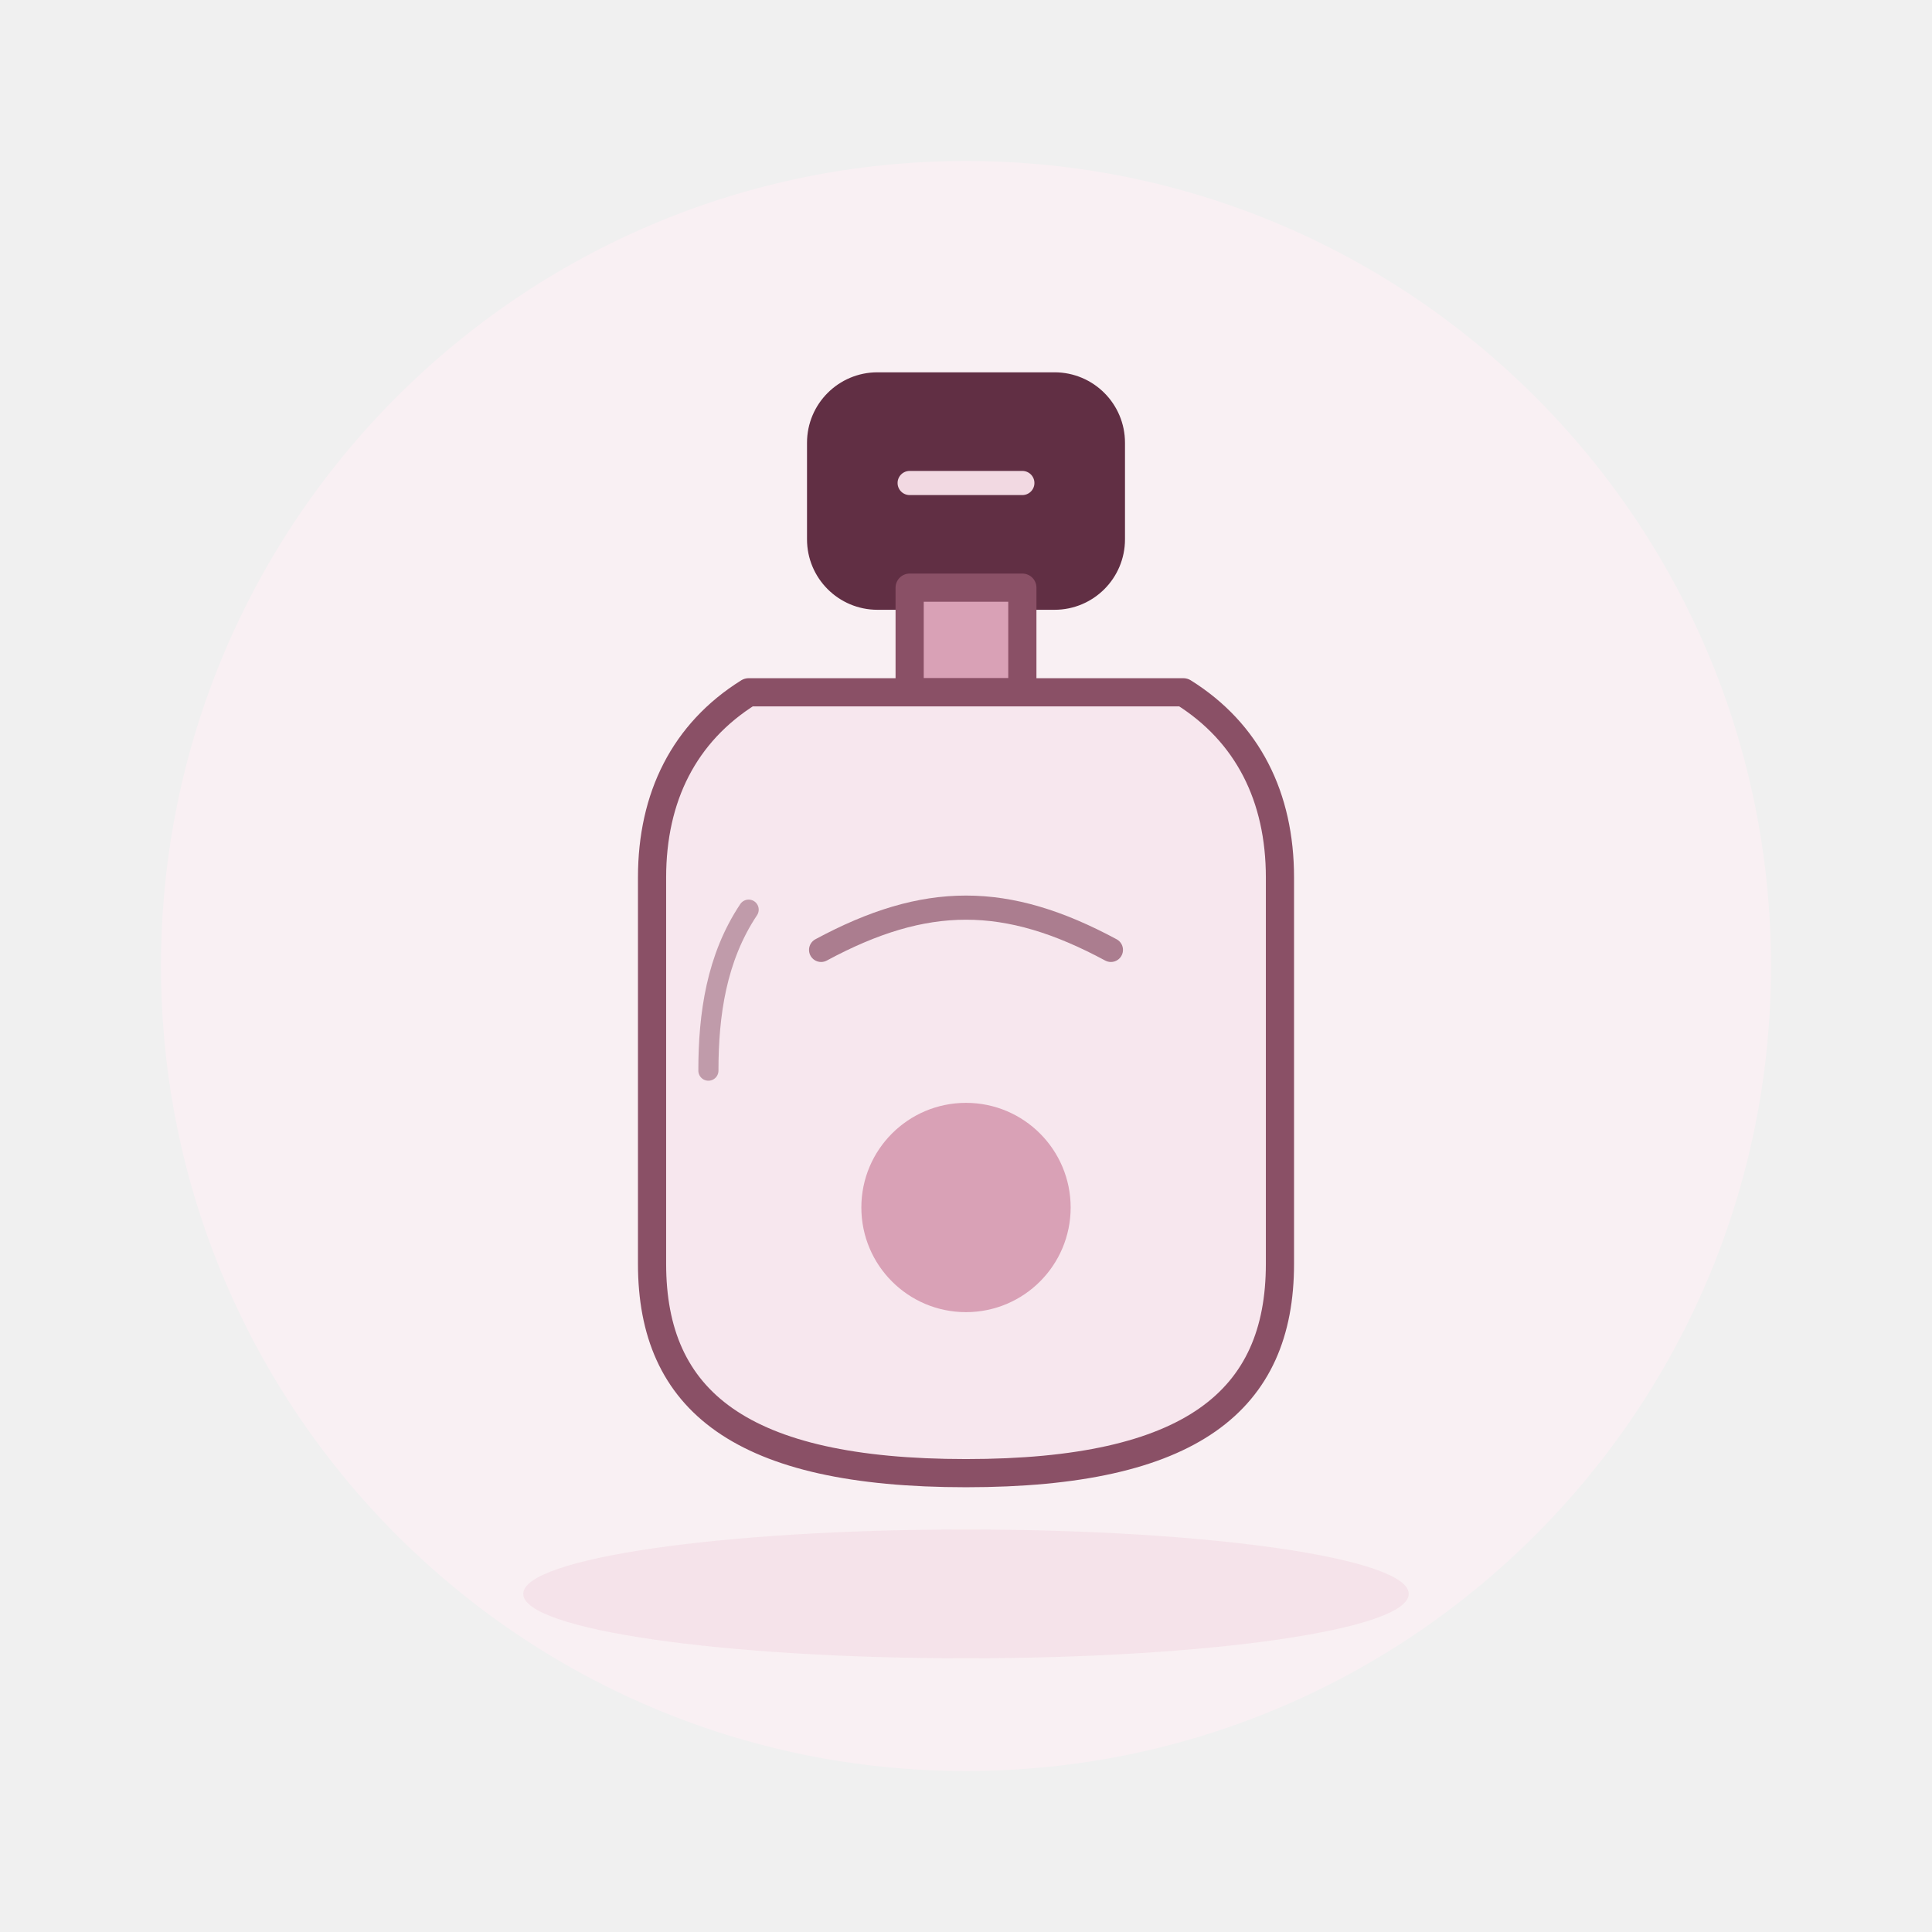
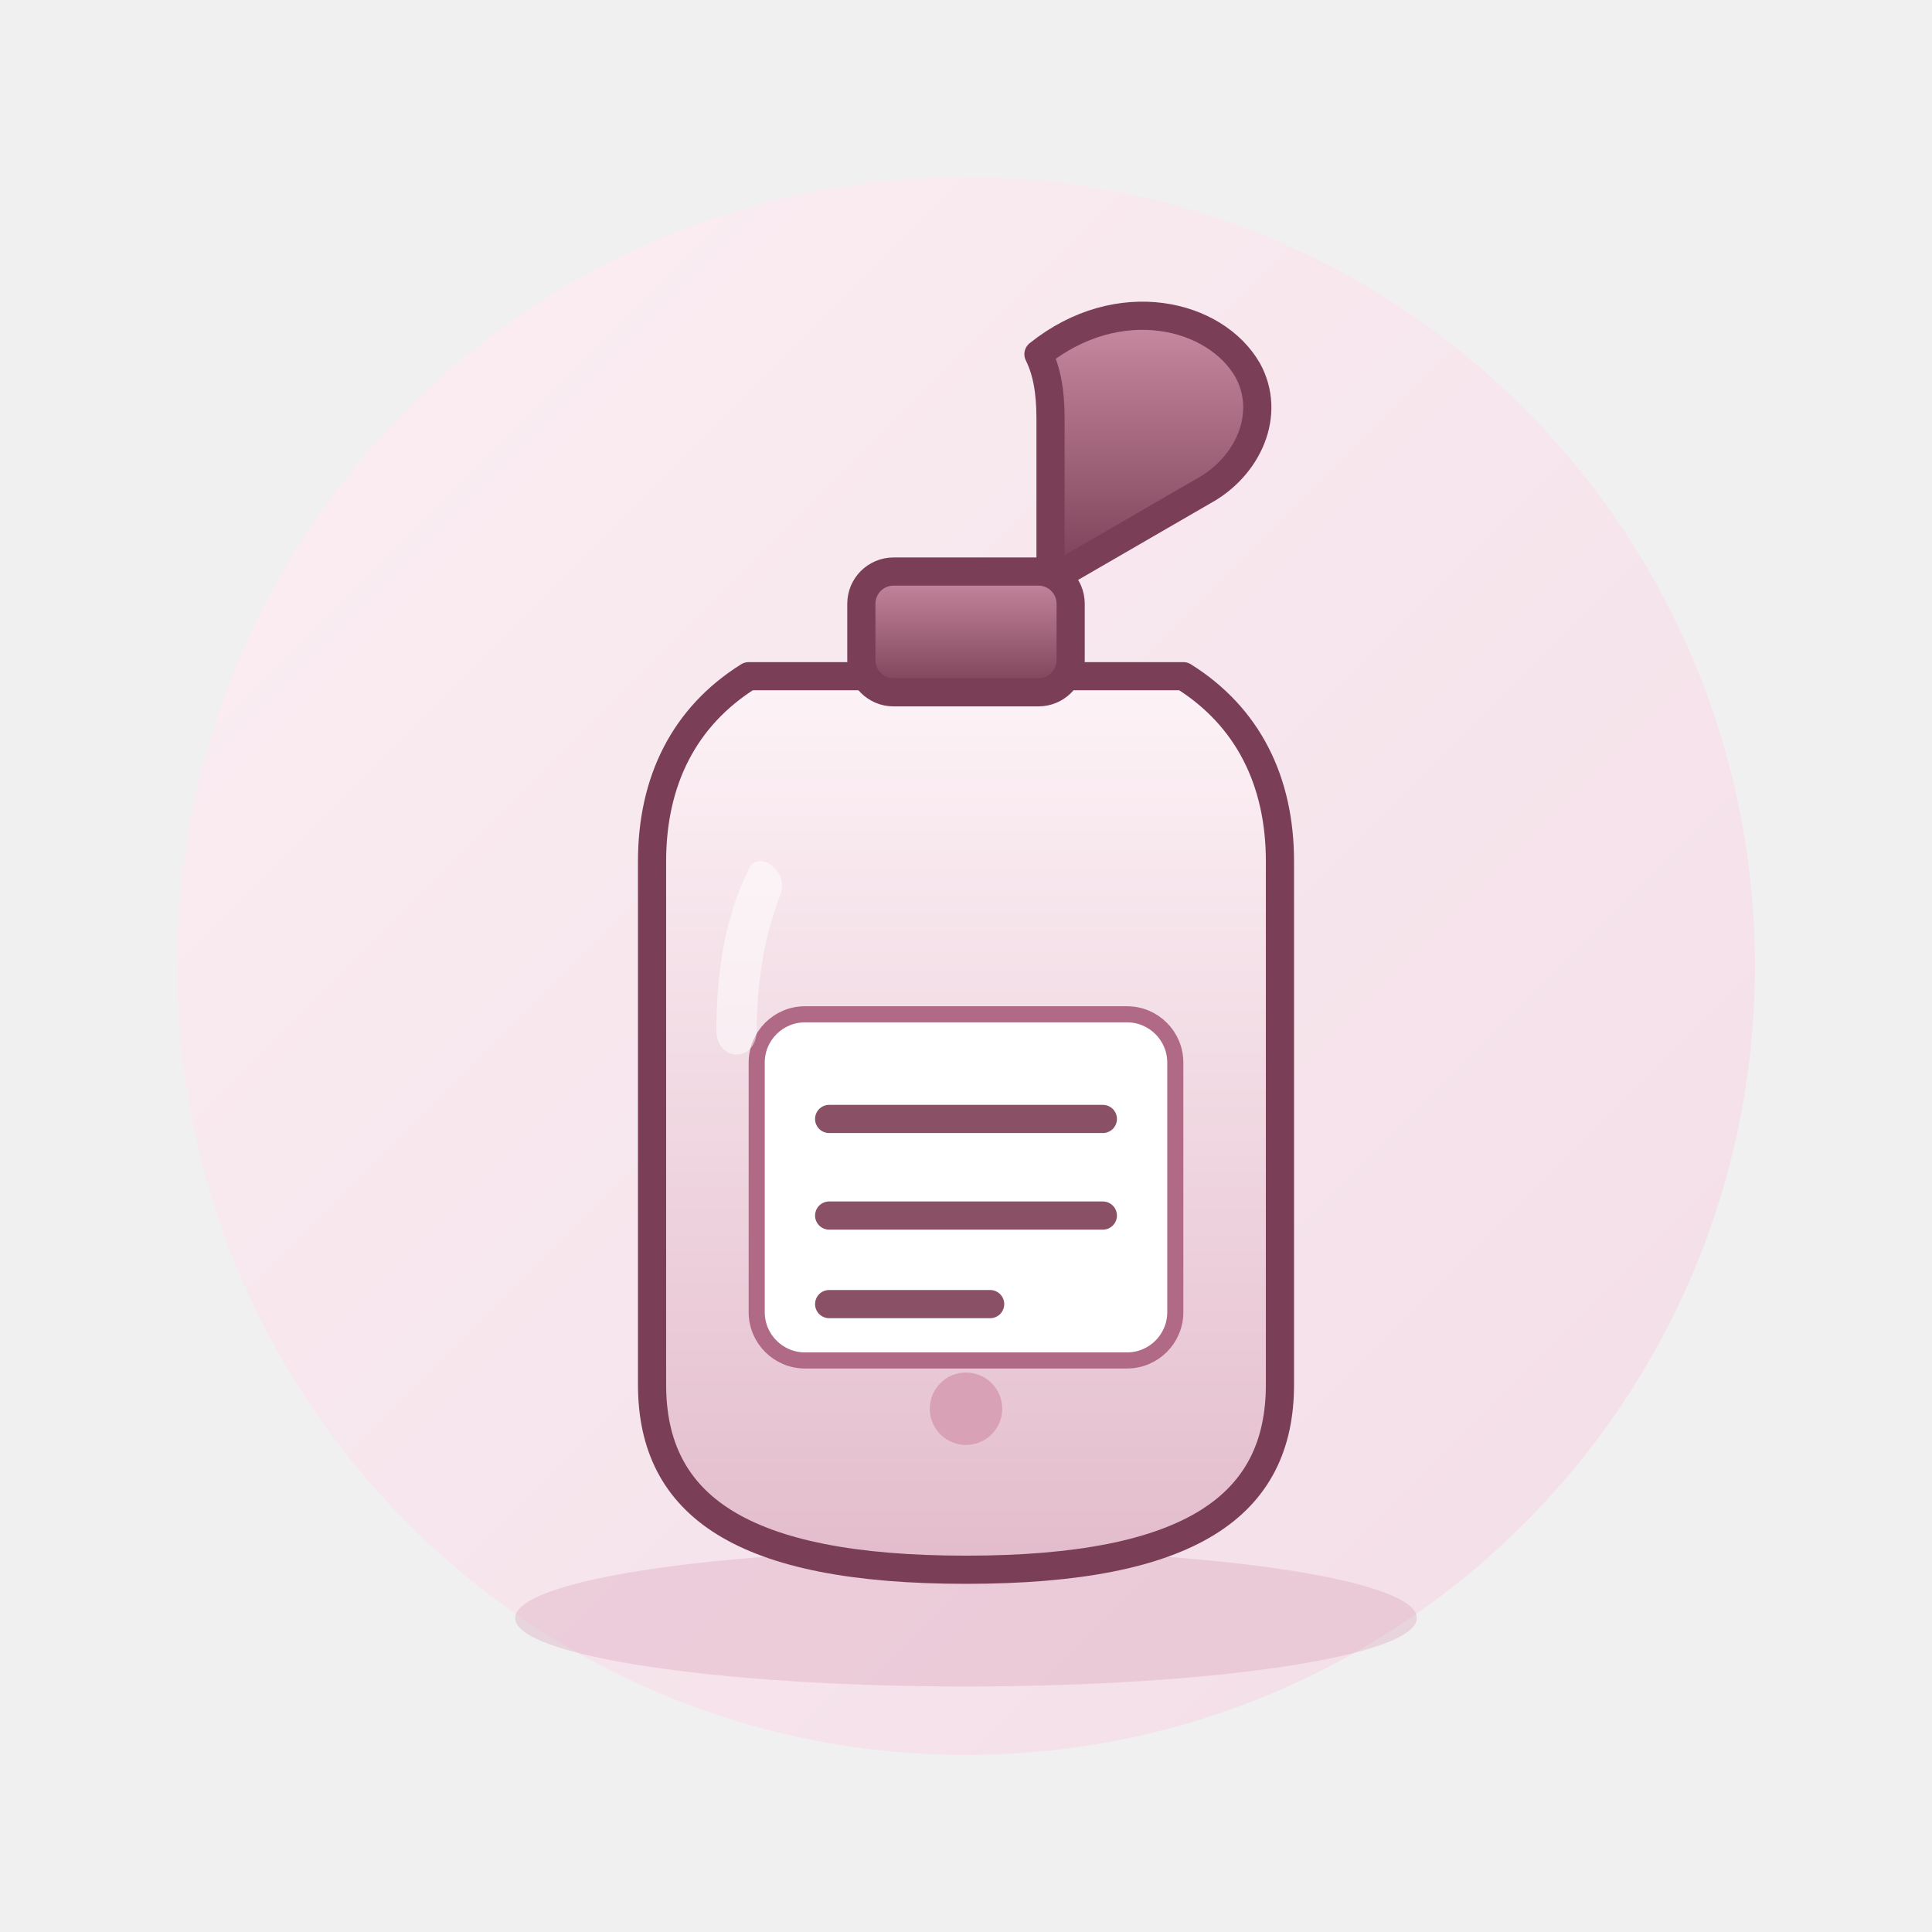
<svg xmlns="http://www.w3.org/2000/svg" viewBox="0 0 480 480">
-   <circle cx="240" cy="240" r="200" fill="#F9F0F3" />
-   <ellipse cx="240" cy="396" rx="110" ry="16" fill="#F2D9E2" opacity="0.55" />
-   <g stroke="#8A5066" stroke-width="7" stroke-linecap="round" stroke-linejoin="round">
-     <rect x="204" y="96" width="72" height="52" rx="14" fill="#612F44" stroke="#612F44" />
-     <rect x="226" y="146" width="28" height="26" fill="#D9A1B6" />
-     <path d="M226 120 h28" stroke-width="6" stroke="#F2D9E2" />
-     <path d="M186 172 c-16 10-24 26-24 46 v96 c0 34 22 52 78 52 s78-18 78-52 v-96 c0-20-8-36-24-46 Z" fill="#F7E7EE" />
-     <path d="M204 236 c26-14 46-14 72 0" stroke-width="6" fill="none" opacity="0.7" />
-     <circle cx="240" cy="300" r="26" fill="#D9A1B6" stroke="none" />
-     <path d="M186 226 c-8 12-10 26-10 40" stroke-width="5" fill="none" opacity="0.5" />
+   <defs>
+     <linearGradient id="bg" x1="0" y1="0" x2="1" y2="1">
+       <stop offset="0" stop-color="#FBEFF3" />
+       <stop offset="1" stop-color="#F3DDE7" />
+     </linearGradient>
+     <linearGradient id="body" x1="0" y1="0" x2="0" y2="1">
+       <stop offset="0" stop-color="#FDF3F7" />
+       <stop offset="1" stop-color="#E3BCCB" />
+     </linearGradient>
+     <linearGradient id="pip" x1="0" y1="0" x2="0" y2="1">
+       <stop offset="0" stop-color="#C98BA2" />
+       <stop offset="1" stop-color="#7A3F56" />
+     </linearGradient>
+   </defs>
+   <circle cx="240" cy="240" r="196" fill="url(#bg)" />
+   <ellipse cx="240" cy="402" rx="112" ry="17" fill="#D9A1B6" opacity="0.35" />
+   <g stroke="#7A3F56" stroke-width="7" stroke-linecap="round" stroke-linejoin="round">
+     <path d="M258 88 c20-16 44-10 52 4 6 11 0 24-11 30 l-38 22 v-40 c0-7 -1-12 -3-16 Z" fill="url(#pip)" />
+     <path d="M261 144 l-10 24" stroke-width="6" />
+     <path d="M186 168 c-16 10-24 26-24 46 v130 c0 30 22 46 78 46 s78-16 78-46 V214 c0-20-8-36-24-46 Z" fill="url(#body)" />
+     <rect x="214" y="142" width="52" height="30" rx="8" fill="url(#pip)" />
+     <rect x="188" y="252" width="104" height="86" rx="12" fill="#FFFFFF" stroke="#B06A85" stroke-width="4" />
+     <path d="M206 278 h68 M206 302 h68 M206 324 h40" stroke="#8A5066" stroke-width="7" />
+     <path d="M186 216 c-6 12-8 26-8 40 0 8 10 8 10 0 0-12 2-24 6-34 2-6-6-11-8-6 Z" fill="#FFFFFF" opacity="0.5" stroke="none" />
+     <circle cx="240" cy="350" r="9" fill="#D9A1B6" stroke="none" />
  </g>
</svg>
